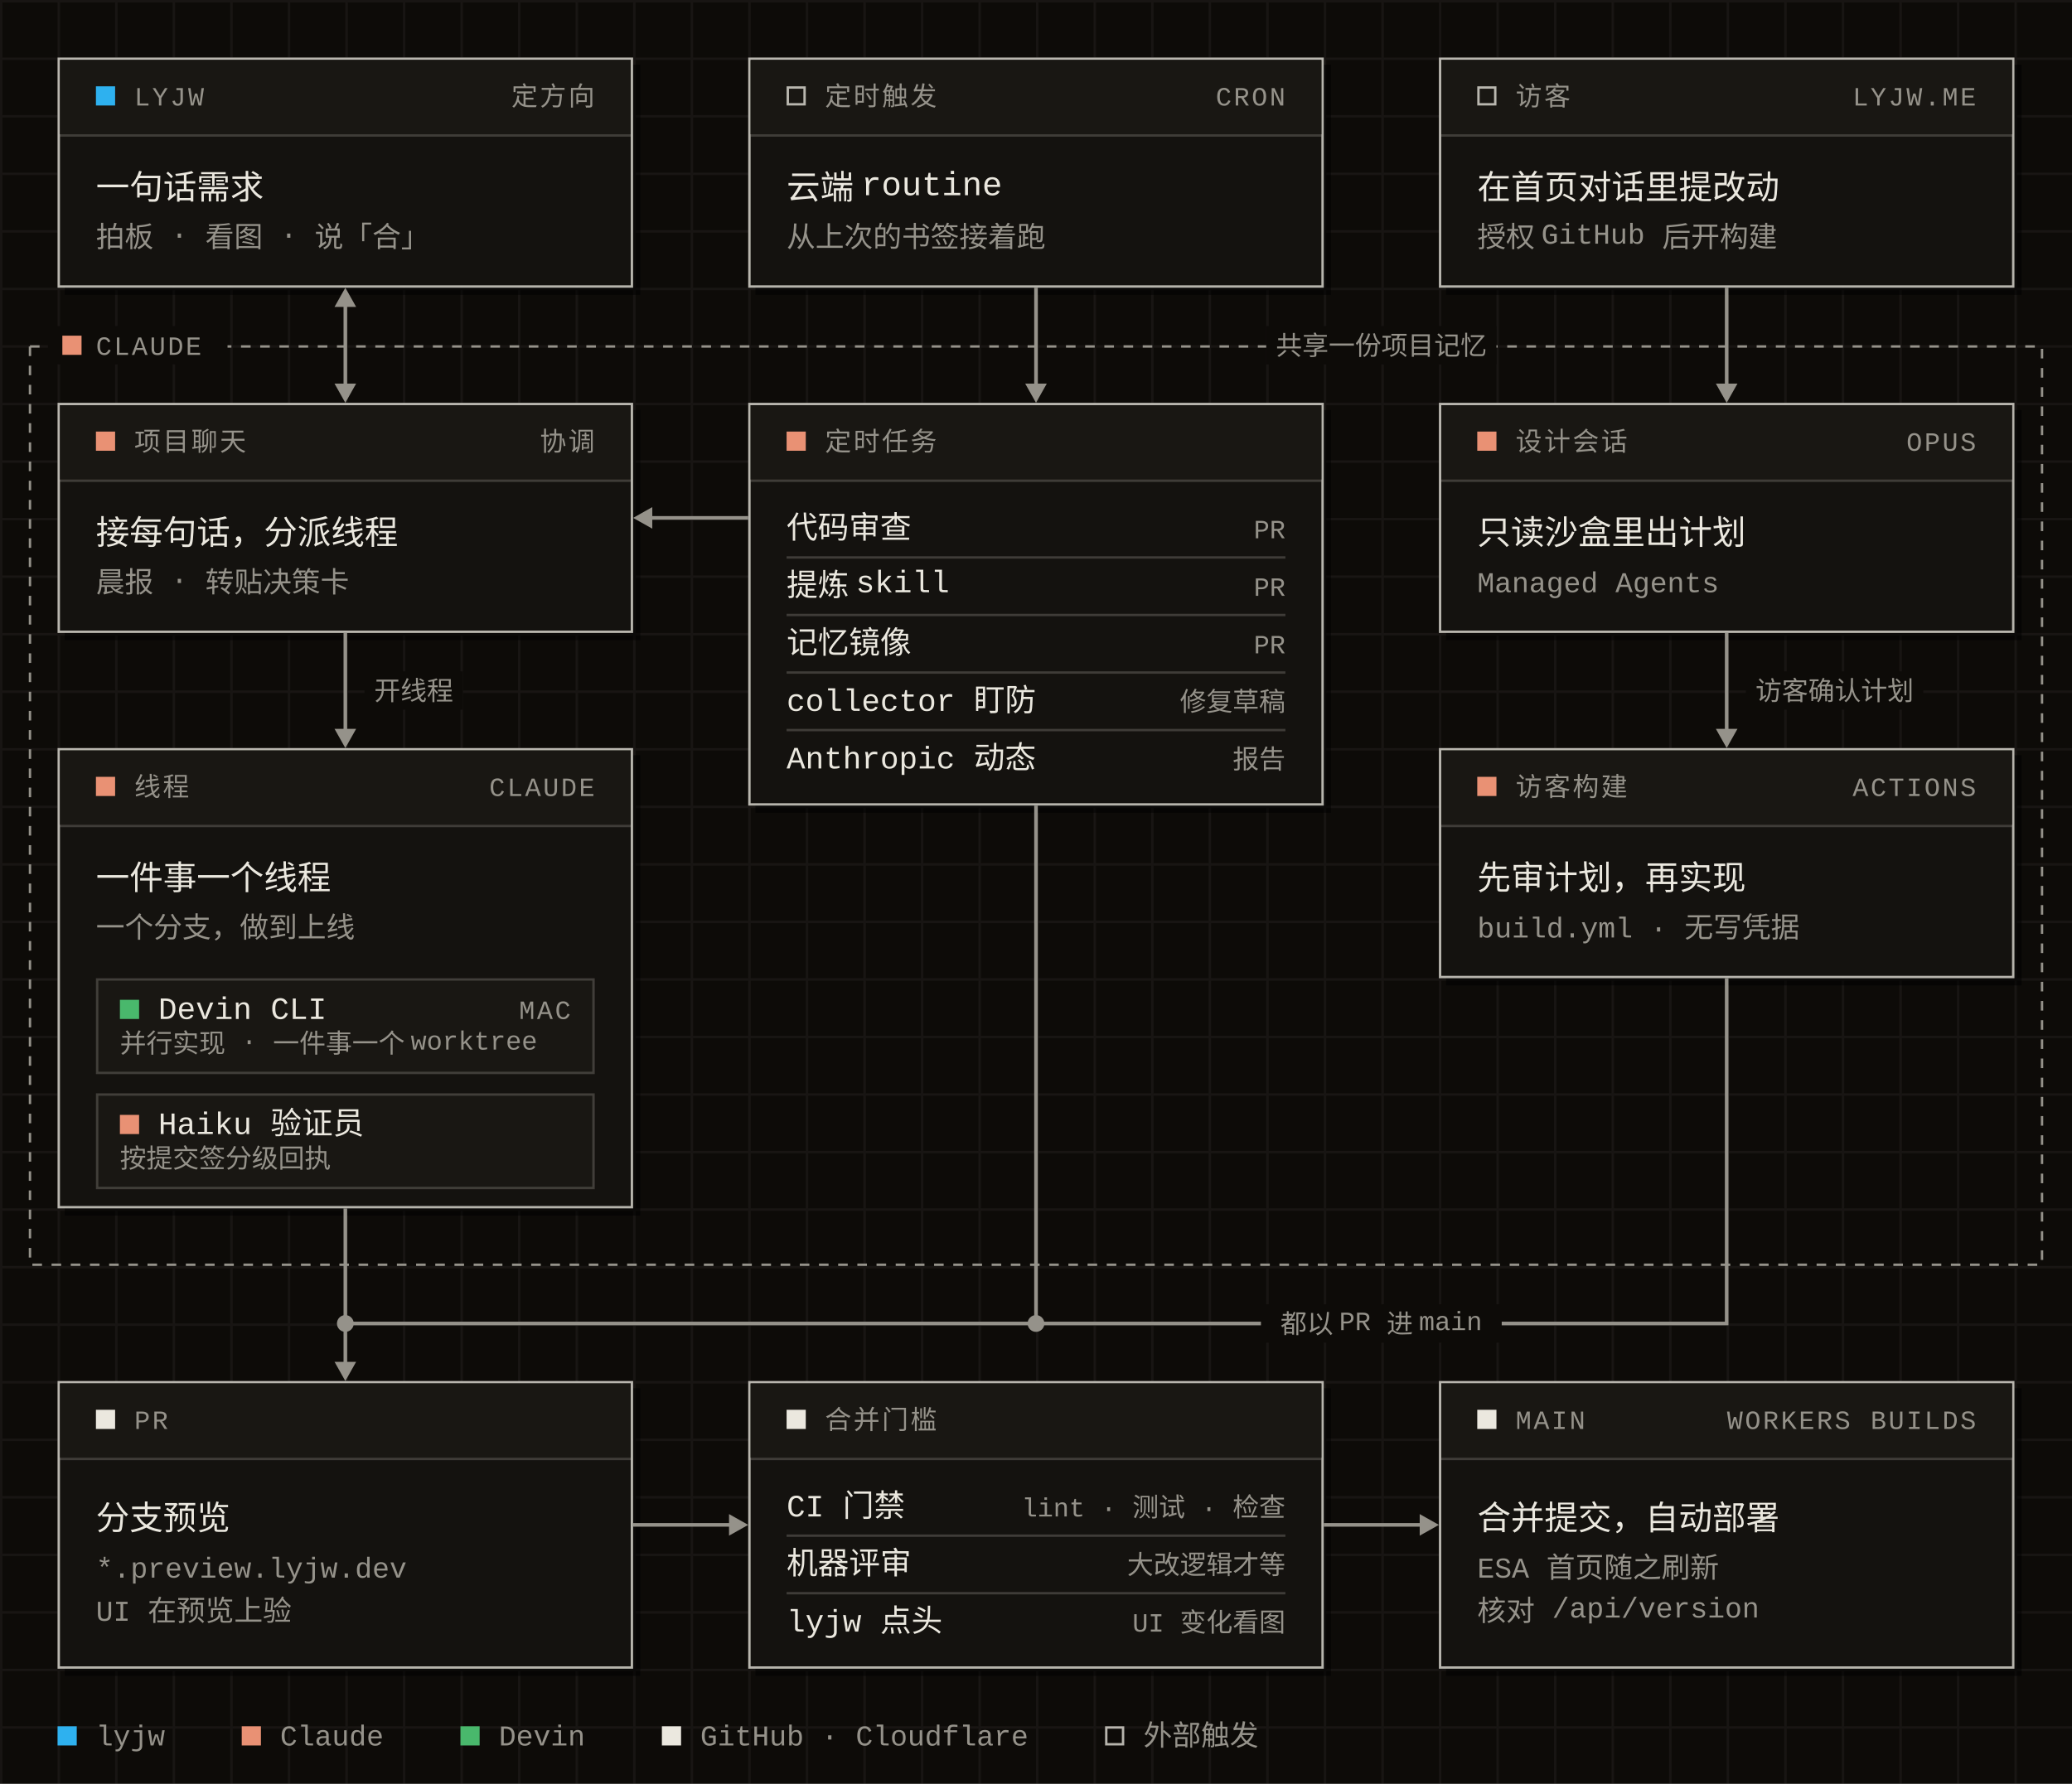
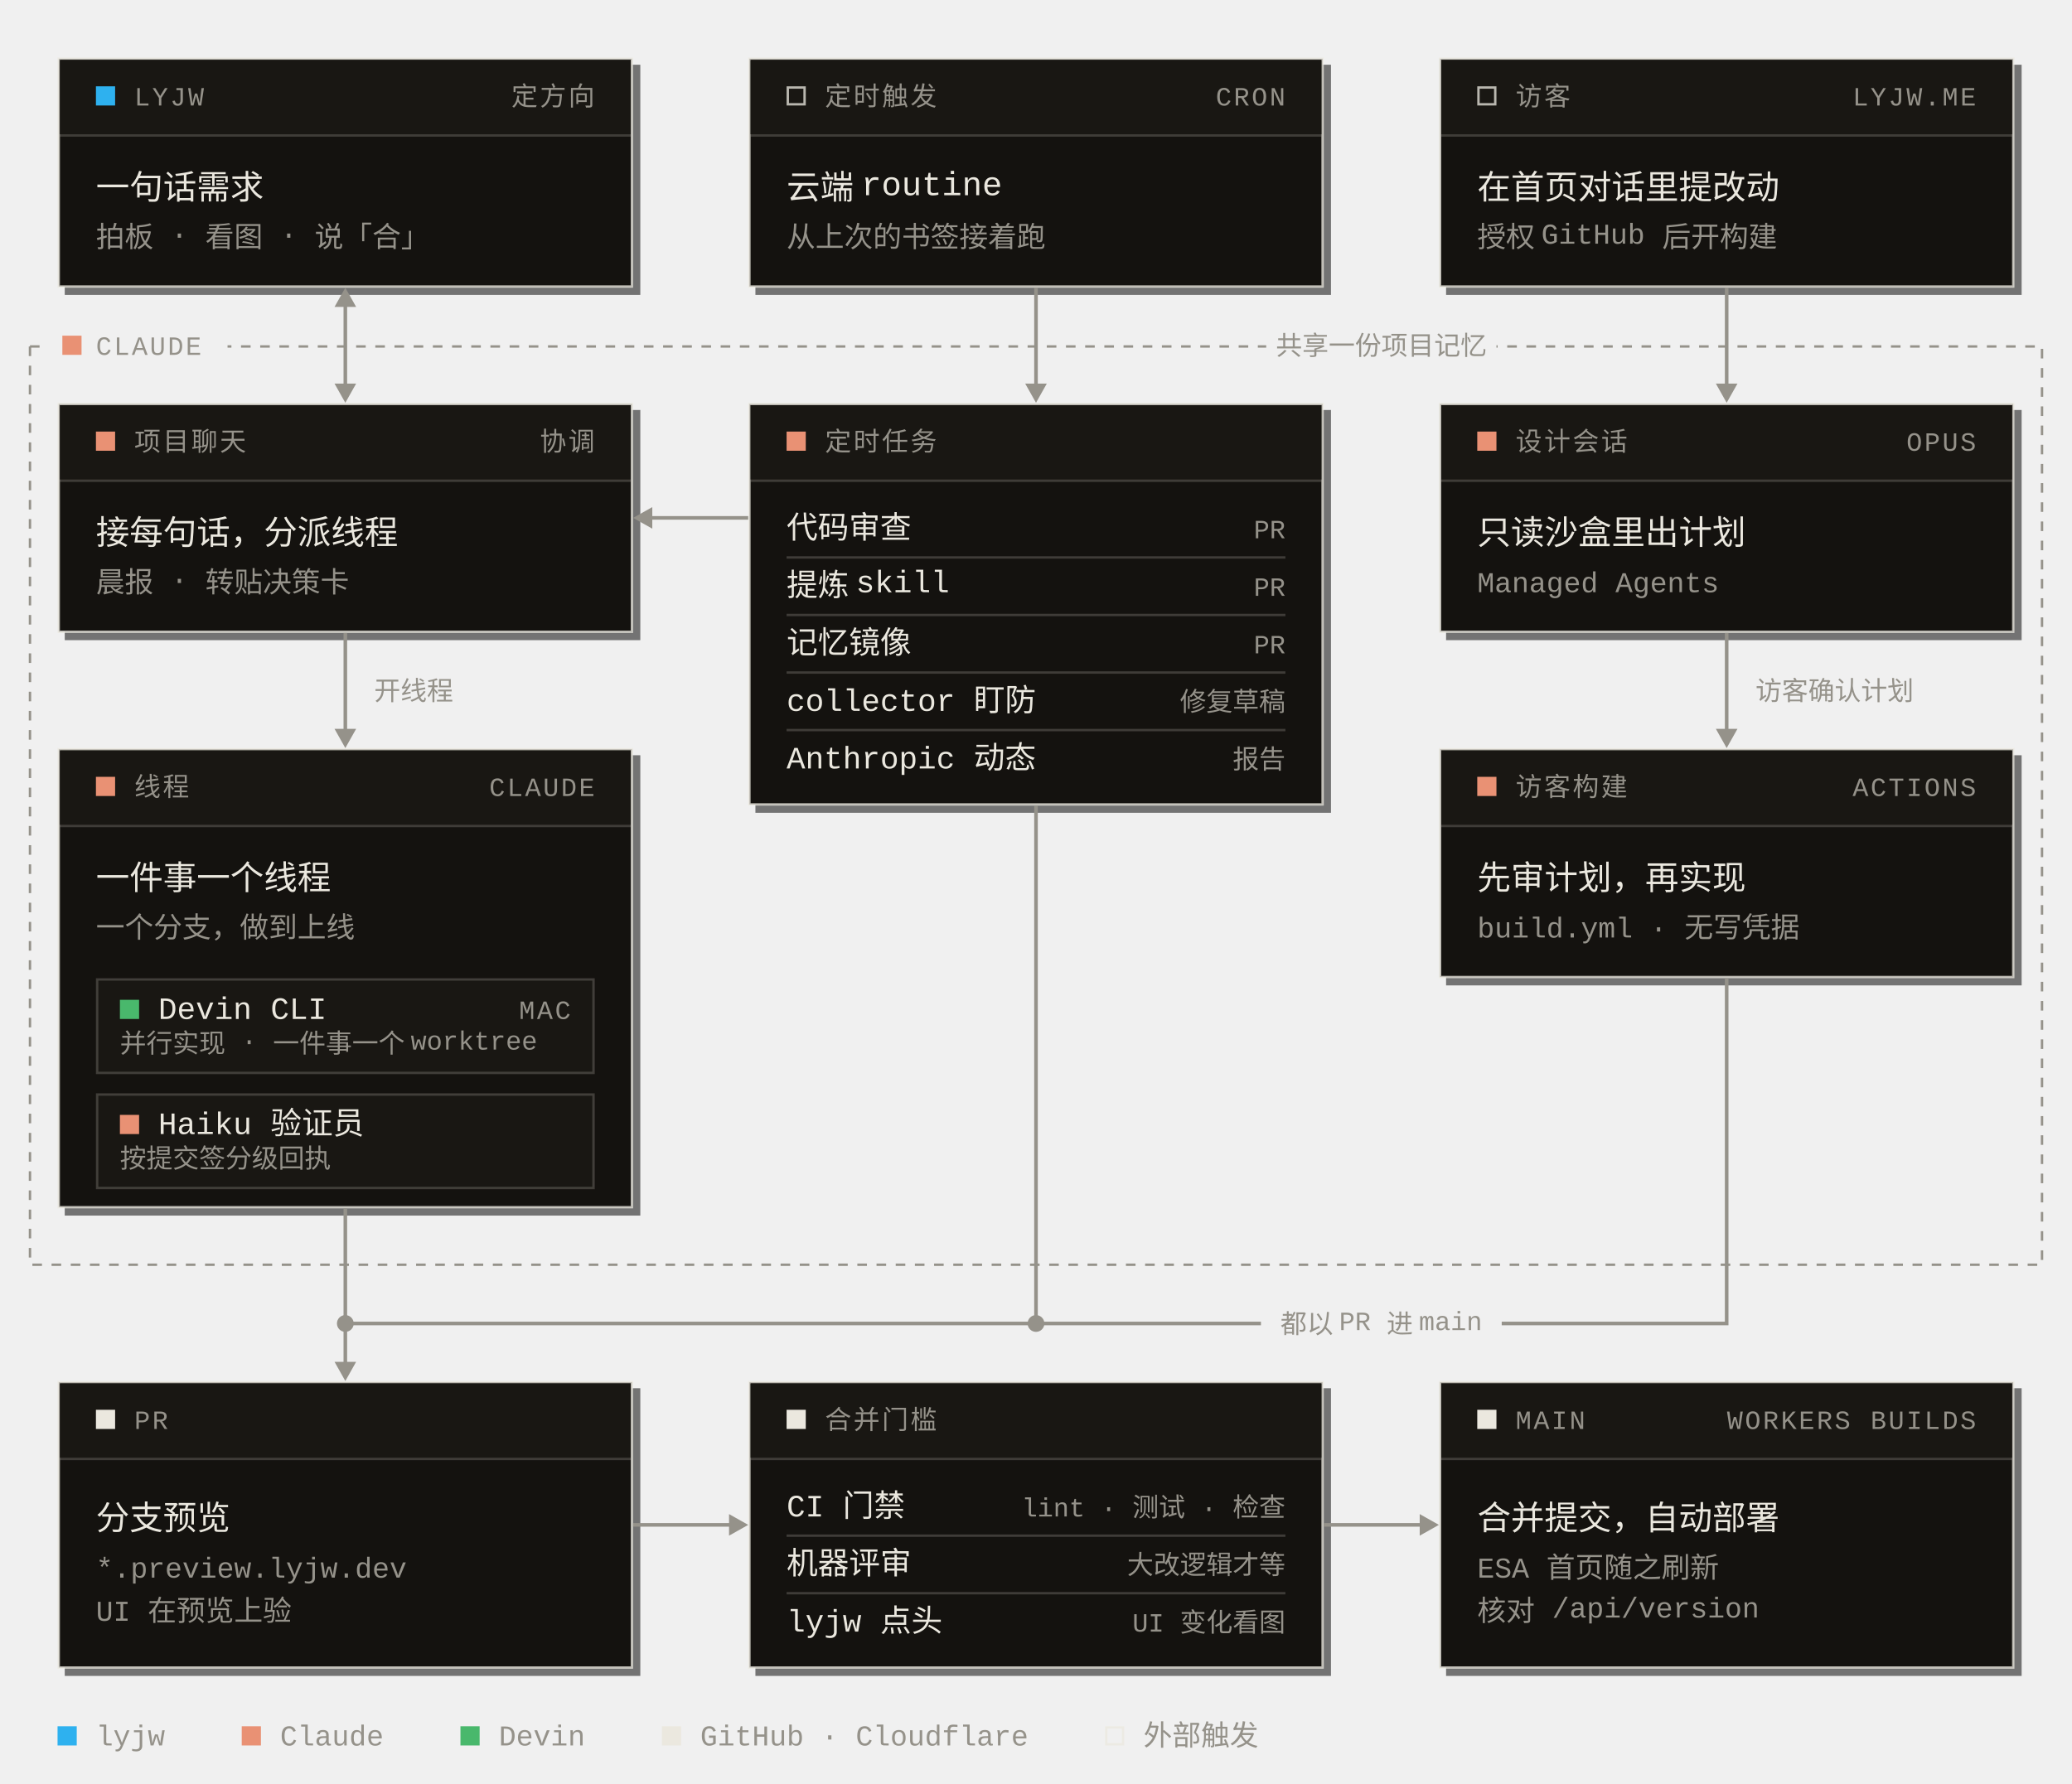
<svg xmlns="http://www.w3.org/2000/svg" viewBox="0 0 864 744" width="864" height="744" role="img" aria-labelledby="title desc">
-   <style>text{font-family:'Geist Mono', ui-monospace, SFMono-Regular, 'SF Mono', Menlo, Consolas, 'Liberation Mono', monospace, 'PingFang SC', 'Hiragino Sans GB', 'Noto Sans CJK SC', 'Microsoft YaHei', sans-serif;font-variant-numeric:tabular-nums slashed-zero}.bg{fill:#0d0b08}.grid{fill:none;stroke:#ebe8df0d}.card{fill:#14120f;stroke:#ebe8dfc2}.shadow{fill:#00000085}.head{fill:#191713}.rule{stroke:#ebe8df33}.chip{fill:#191713;stroke:#ebe8df33}.region{fill:none;stroke:#95928a;stroke-dasharray:4 4}.edge{fill:none;stroke:#95928a;stroke-width:1.5}.edge.dash{stroke-dasharray:5 4}.tip{fill:#95928a}.knock{fill:#0d0b08}.label{font-size:11px;letter-spacing:0.88px;fill:#95928a}.title{font-size:14px;font-weight:500;fill:#ebe8df}.body{font-size:13px;fill:#ebe8df}.cap{font-size:12px;fill:#95928a}.small{font-size:11px;fill:#95928a}.m-worker{fill:#578ff3}.m-do{fill:#5fcc74}.m-store{fill:#a374ef}.m-lyjw{fill:#2eb1ef}.m-claude{fill:#e99174}.m-devin{fill:#49b86c}.m-flow{fill:#ebe8df}.m-outside{fill:none;stroke:#ebe8dfc2}</style>
+   <style>text{font-family:'Geist Mono', ui-monospace, SFMono-Regular, 'SF Mono', Menlo, Consolas, 'Liberation Mono', monospace, 'PingFang SC', 'Hiragino Sans GB', 'Noto Sans CJK SC', 'Microsoft YaHei', sans-serif;font-variant-numeric:tabular-nums slashed-zero}.card{fill:#14120f;stroke:#ebe8dfc2}.shadow{fill:#00000085}.head{fill:#191713}.rule{stroke:#ebe8df33}.chip{fill:#191713;stroke:#ebe8df33}.region{fill:none;stroke:#95928a;stroke-dasharray:4 4}.edge{fill:none;stroke:#95928a;stroke-width:1.5}.edge.dash{stroke-dasharray:5 4}.tip{fill:#95928a}.label{font-size:11px;letter-spacing:0.88px;fill:#95928a}.title{font-size:14px;font-weight:500;fill:#ebe8df}.body{font-size:13px;fill:#ebe8df}.cap{font-size:12px;fill:#95928a}.small{font-size:11px;fill:#95928a}.m-worker{fill:#578ff3}.m-do{fill:#5fcc74}.m-store{fill:#a374ef}.m-lyjw{fill:#2eb1ef}.m-claude{fill:#e99174}.m-devin{fill:#49b86c}.m-flow{fill:#ebe8df}.m-outside{fill:none;stroke:#ebe8dfc2}</style>
  <defs>
-     <pattern id="paper" width="24" height="24" patternUnits="userSpaceOnUse">
-       <path class="grid" d="M24 0.5H0.5V24" />
-     </pattern>
+     <mask id="gaps" maskUnits="userSpaceOnUse" x="0" y="0" width="864" height="744">
+       <rect width="864" height="744" fill="#fff" />
+       <rect x="20" y="136" width="74.88" height="16" />
+       <rect x="152" y="280" width="41" height="16" />
+       <rect x="728" y="280" width="74" height="16" />
+       <rect x="525.8" y="544" width="100.4" height="16" />
+       <rect x="528" y="136" width="96" height="16" />
+     </mask>
  </defs>
-   <rect class="bg" width="864" height="744" />
-   <rect width="864" height="744" fill="url(#paper)" />
-   <rect class="region" x="12.5" y="144.5" width="839" height="383" />
+   <g mask="url(#gaps)">
+     <rect class="region" x="12.5" y="144.5" width="839" height="383" />
+   </g>
  <rect class="shadow" x="27" y="27" width="240" height="96" />
  <rect class="card" x="24.5" y="24.5" width="239" height="95" />
  <rect class="head" x="25" y="25" width="238" height="31" />
  <path class="rule" d="M25 56.5H263" />
  <rect class="m-lyjw" x="40" y="36" width="8" height="8" />
  <text class="label" x="56" y="44">LYJW</text>
  <text class="label" x="248" y="44" text-anchor="end">定方向</text>
  <text class="title" x="40" y="83">一句话需求</text>
  <text class="cap" x="40" y="103">拍板 · 看图 · 说「合」</text>
  <rect class="shadow" x="315" y="27" width="240" height="96" />
  <rect class="card" x="312.5" y="24.5" width="239" height="95" />
  <rect class="head" x="313" y="25" width="238" height="31" />
  <path class="rule" d="M313 56.5H551" />
  <rect class="m-outside" x="328.5" y="36.5" width="7" height="7" />
  <text class="label" x="344" y="44">定时触发</text>
  <text class="label" x="536" y="44" text-anchor="end">CRON</text>
  <text class="title" x="328" y="83">云端 routine</text>
  <text class="cap" x="328" y="103">从上次的书签接着跑</text>
  <rect class="shadow" x="603" y="27" width="240" height="96" />
  <rect class="card" x="600.5" y="24.5" width="239" height="95" />
  <rect class="head" x="601" y="25" width="238" height="31" />
  <path class="rule" d="M601 56.5H839" />
  <rect class="m-outside" x="616.5" y="36.5" width="7" height="7" />
  <text class="label" x="632" y="44">访客</text>
  <text class="label" x="824" y="44" text-anchor="end">LYJW.ME</text>
  <text class="title" x="616" y="83">在首页对话里提改动</text>
  <text class="cap" x="616" y="103">授权 GitHub 后开构建</text>
  <rect class="shadow" x="27" y="171" width="240" height="96" />
  <rect class="card" x="24.5" y="168.5" width="239" height="95" />
  <rect class="head" x="25" y="169" width="238" height="31" />
  <path class="rule" d="M25 200.5H263" />
  <rect class="m-claude" x="40" y="180" width="8" height="8" />
  <text class="label" x="56" y="188">项目聊天</text>
  <text class="label" x="248" y="188" text-anchor="end">协调</text>
  <text class="title" x="40" y="227">接每句话，分派线程</text>
  <text class="cap" x="40" y="247">晨报 · 转贴决策卡</text>
  <rect class="shadow" x="27" y="315" width="240" height="192" />
  <rect class="card" x="24.5" y="312.5" width="239" height="191" />
  <rect class="head" x="25" y="313" width="238" height="31" />
  <path class="rule" d="M25 344.5H263" />
  <rect class="m-claude" x="40" y="324" width="8" height="8" />
  <text class="label" x="56" y="332">线程</text>
  <text class="label" x="248" y="332" text-anchor="end">CLAUDE</text>
  <text class="title" x="40" y="371">一件事一个线程</text>
  <text class="cap" x="40" y="391">一个分支，做到上线</text>
  <rect class="chip" x="40.5" y="408.5" width="207" height="39" />
  <rect class="m-devin" x="50" y="417" width="8" height="8" />
  <text class="body" x="66" y="425">Devin CLI</text>
  <text class="label" x="238" y="425" text-anchor="end">MAC</text>
  <text class="small" x="50" y="439">并行实现 · 一件事一个 worktree</text>
  <rect class="chip" x="40.5" y="456.5" width="207" height="39" />
  <rect class="m-claude" x="50" y="465" width="8" height="8" />
  <text class="body" x="66" y="473">Haiku 验证员</text>
  <text class="small" x="50" y="487">按提交签分级回执</text>
  <rect class="shadow" x="315" y="171" width="240" height="168" />
  <rect class="card" x="312.5" y="168.5" width="239" height="167" />
  <rect class="head" x="313" y="169" width="238" height="31" />
  <path class="rule" d="M313 200.5H551" />
  <rect class="m-claude" x="328" y="180" width="8" height="8" />
  <text class="label" x="344" y="188">定时任务</text>
  <text class="body" x="328" y="224.5">代码审查</text>
  <text class="small" x="536" y="224.5" text-anchor="end">PR</text>
  <path class="rule" d="M328 232.5H536" />
  <text class="body" x="328" y="248.5">提炼 skill</text>
  <text class="small" x="536" y="248.5" text-anchor="end">PR</text>
  <path class="rule" d="M328 256.5H536" />
  <text class="body" x="328" y="272.5">记忆镜像</text>
  <text class="small" x="536" y="272.5" text-anchor="end">PR</text>
  <path class="rule" d="M328 280.5H536" />
  <text class="body" x="328" y="296.5">collector 盯防</text>
  <text class="small" x="536" y="296.5" text-anchor="end">修复草稿</text>
  <path class="rule" d="M328 304.5H536" />
  <text class="body" x="328" y="320.5">Anthropic 动态</text>
  <text class="small" x="536" y="320.5" text-anchor="end">报告</text>
  <rect class="shadow" x="603" y="171" width="240" height="96" />
  <rect class="card" x="600.5" y="168.5" width="239" height="95" />
  <rect class="head" x="601" y="169" width="238" height="31" />
  <path class="rule" d="M601 200.5H839" />
  <rect class="m-claude" x="616" y="180" width="8" height="8" />
  <text class="label" x="632" y="188">设计会话</text>
  <text class="label" x="824" y="188" text-anchor="end">OPUS</text>
  <text class="title" x="616" y="227">只读沙盒里出计划</text>
  <text class="cap" x="616" y="247">Managed Agents</text>
  <rect class="shadow" x="603" y="315" width="240" height="96" />
  <rect class="card" x="600.5" y="312.5" width="239" height="95" />
  <rect class="head" x="601" y="313" width="238" height="31" />
  <path class="rule" d="M601 344.5H839" />
  <rect class="m-claude" x="616" y="324" width="8" height="8" />
  <text class="label" x="632" y="332">访客构建</text>
  <text class="label" x="824" y="332" text-anchor="end">ACTIONS</text>
  <text class="title" x="616" y="371">先审计划，再实现</text>
  <text class="cap" x="616" y="391">build.yml · 无写凭据</text>
  <rect class="shadow" x="27" y="579" width="240" height="120" />
  <rect class="card" x="24.5" y="576.5" width="239" height="119" />
  <rect class="head" x="25" y="577" width="238" height="31" />
  <path class="rule" d="M25 608.5H263" />
  <rect class="m-flow" x="40" y="588" width="8" height="8" />
  <text class="label" x="56" y="596">PR</text>
  <text class="title" x="40" y="638">分支预览</text>
  <text class="cap" x="40" y="658">*.preview.lyjw.dev</text>
  <text class="cap" x="40" y="676">UI 在预览上验</text>
  <rect class="shadow" x="315" y="579" width="240" height="120" />
  <rect class="card" x="312.5" y="576.5" width="239" height="119" />
  <rect class="head" x="313" y="577" width="238" height="31" />
  <path class="rule" d="M313 608.5H551" />
  <rect class="m-flow" x="328" y="588" width="8" height="8" />
  <text class="label" x="344" y="596">合并门槛</text>
  <text class="body" x="328" y="632.5">CI 门禁</text>
  <text class="small" x="536" y="632.5" text-anchor="end">lint · 测试 · 检查</text>
  <path class="rule" d="M328 640.5H536" />
  <text class="body" x="328" y="656.5">机器评审</text>
  <text class="small" x="536" y="656.5" text-anchor="end">大改逻辑才等</text>
  <path class="rule" d="M328 664.5H536" />
  <text class="body" x="328" y="680.5">lyjw 点头</text>
  <text class="small" x="536" y="680.5" text-anchor="end">UI 变化看图</text>
  <rect class="shadow" x="603" y="579" width="240" height="120" />
  <rect class="card" x="600.5" y="576.5" width="239" height="119" />
  <rect class="head" x="601" y="577" width="238" height="31" />
  <path class="rule" d="M601 608.5H839" />
  <rect class="m-flow" x="616" y="588" width="8" height="8" />
  <text class="label" x="632" y="596">MAIN</text>
  <text class="label" x="824" y="596" text-anchor="end">WORKERS BUILDS</text>
  <text class="title" x="616" y="638">合并提交，自动部署</text>
  <text class="cap" x="616" y="658">ESA 首页随之刷新</text>
  <text class="cap" x="616" y="676">核对 /api/version</text>
-   <path class="tip" d="M144 168L139.5 160L148.5 160Z" />
-   <path class="tip" d="M144 120L148.5 128L139.5 128Z" />
-   <path class="edge" d="M144 126L144 162" />
-   <path class="tip" d="M432 168L427.5 160L436.5 160Z" />
-   <path class="edge" d="M432 120L432 162" />
-   <path class="tip" d="M720 168L715.5 160L724.5 160Z" />
-   <path class="edge" d="M720 120L720 162" />
-   <path class="tip" d="M264 216L272 211.5L272 220.5Z" />
-   <path class="edge" d="M312 216L270 216" />
-   <path class="tip" d="M144 312L139.5 304L148.5 304Z" />
-   <path class="edge" d="M144 264L144 306" />
-   <path class="tip" d="M720 312L715.5 304L724.5 304Z" />
-   <path class="edge" d="M720 264L720 306" />
-   <path class="tip" d="M144 576L139.5 568L148.5 568Z" />
-   <path class="edge" d="M144 504L144 570" />
-   <path class="edge" d="M432 336L432 552L144 552" />
-   <path class="edge" d="M720 408L720 552L432 552" />
-   <circle class="tip" cx="144" cy="552" r="3.5" />
-   <circle class="tip" cx="432" cy="552" r="3.5" />
-   <path class="tip" d="M312 636L304 640.5L304 631.5Z" />
-   <path class="edge" d="M264 636L306 636" />
-   <path class="tip" d="M600 636L592 640.5L592 631.5Z" />
-   <path class="edge" d="M552 636L594 636" />
-   <rect class="knock" x="20" y="136" width="74.88" height="16" />
+   <g mask="url(#gaps)">
+     <path class="tip" d="M144 168L139.5 160L148.5 160Z" />
+     <path class="tip" d="M144 120L148.5 128L139.5 128Z" />
+     <path class="edge" d="M144 126L144 162" />
+     <path class="tip" d="M432 168L427.5 160L436.5 160Z" />
+     <path class="edge" d="M432 120L432 162" />
+     <path class="tip" d="M720 168L715.5 160L724.5 160Z" />
+     <path class="edge" d="M720 120L720 162" />
+     <path class="tip" d="M264 216L272 211.5L272 220.5Z" />
+     <path class="edge" d="M312 216L270 216" />
+     <path class="tip" d="M144 312L139.5 304L148.5 304Z" />
+     <path class="edge" d="M144 264L144 306" />
+     <path class="tip" d="M720 312L715.5 304L724.5 304Z" />
+     <path class="edge" d="M720 264L720 306" />
+     <path class="tip" d="M144 576L139.5 568L148.5 568Z" />
+     <path class="edge" d="M144 504L144 570" />
+     <path class="edge" d="M432 336L432 552L144 552" />
+     <path class="edge" d="M720 408L720 552L432 552" />
+     <circle class="tip" cx="144" cy="552" r="3.5" />
+     <circle class="tip" cx="432" cy="552" r="3.5" />
+     <path class="tip" d="M312 636L304 640.5L304 631.5Z" />
+     <path class="edge" d="M264 636L306 636" />
+     <path class="tip" d="M600 636L592 640.5L592 631.5Z" />
+     <path class="edge" d="M552 636L594 636" />
+   </g>
  <rect class="m-claude" x="26" y="140" width="8" height="8" />
  <text class="label" x="40" y="148">CLAUDE</text>
-   <rect class="knock" x="152" y="280" width="41" height="16" />
  <text class="small" x="156" y="292">开线程</text>
-   <rect class="knock" x="728" y="280" width="74" height="16" />
  <text class="small" x="732" y="292">访客确认计划</text>
-   <rect class="knock" x="525.8" y="544" width="100.4" height="16" />
  <text class="small" x="576" y="556" text-anchor="middle">都以 PR 进 main</text>
-   <rect class="knock" x="528" y="136" width="96" height="16" />
  <text class="small" x="576" y="148" text-anchor="middle">共享一份项目记忆</text>
  <rect class="m-lyjw" x="24" y="720" width="8" height="8" />
  <text class="cap" x="40" y="728">lyjw</text>
  <rect class="m-claude" x="100.8" y="720" width="8" height="8" />
  <text class="cap" x="116.8" y="728">Claude</text>
  <rect class="m-devin" x="192" y="720" width="8" height="8" />
  <text class="cap" x="208" y="728">Devin</text>
  <rect class="m-flow" x="276" y="720" width="8" height="8" />
  <text class="cap" x="292" y="728">GitHub · Cloudflare</text>
  <rect class="m-outside" x="461.3" y="720.5" width="7" height="7" />
  <text class="cap" x="476.8" y="728">外部触发</text>
</svg>
